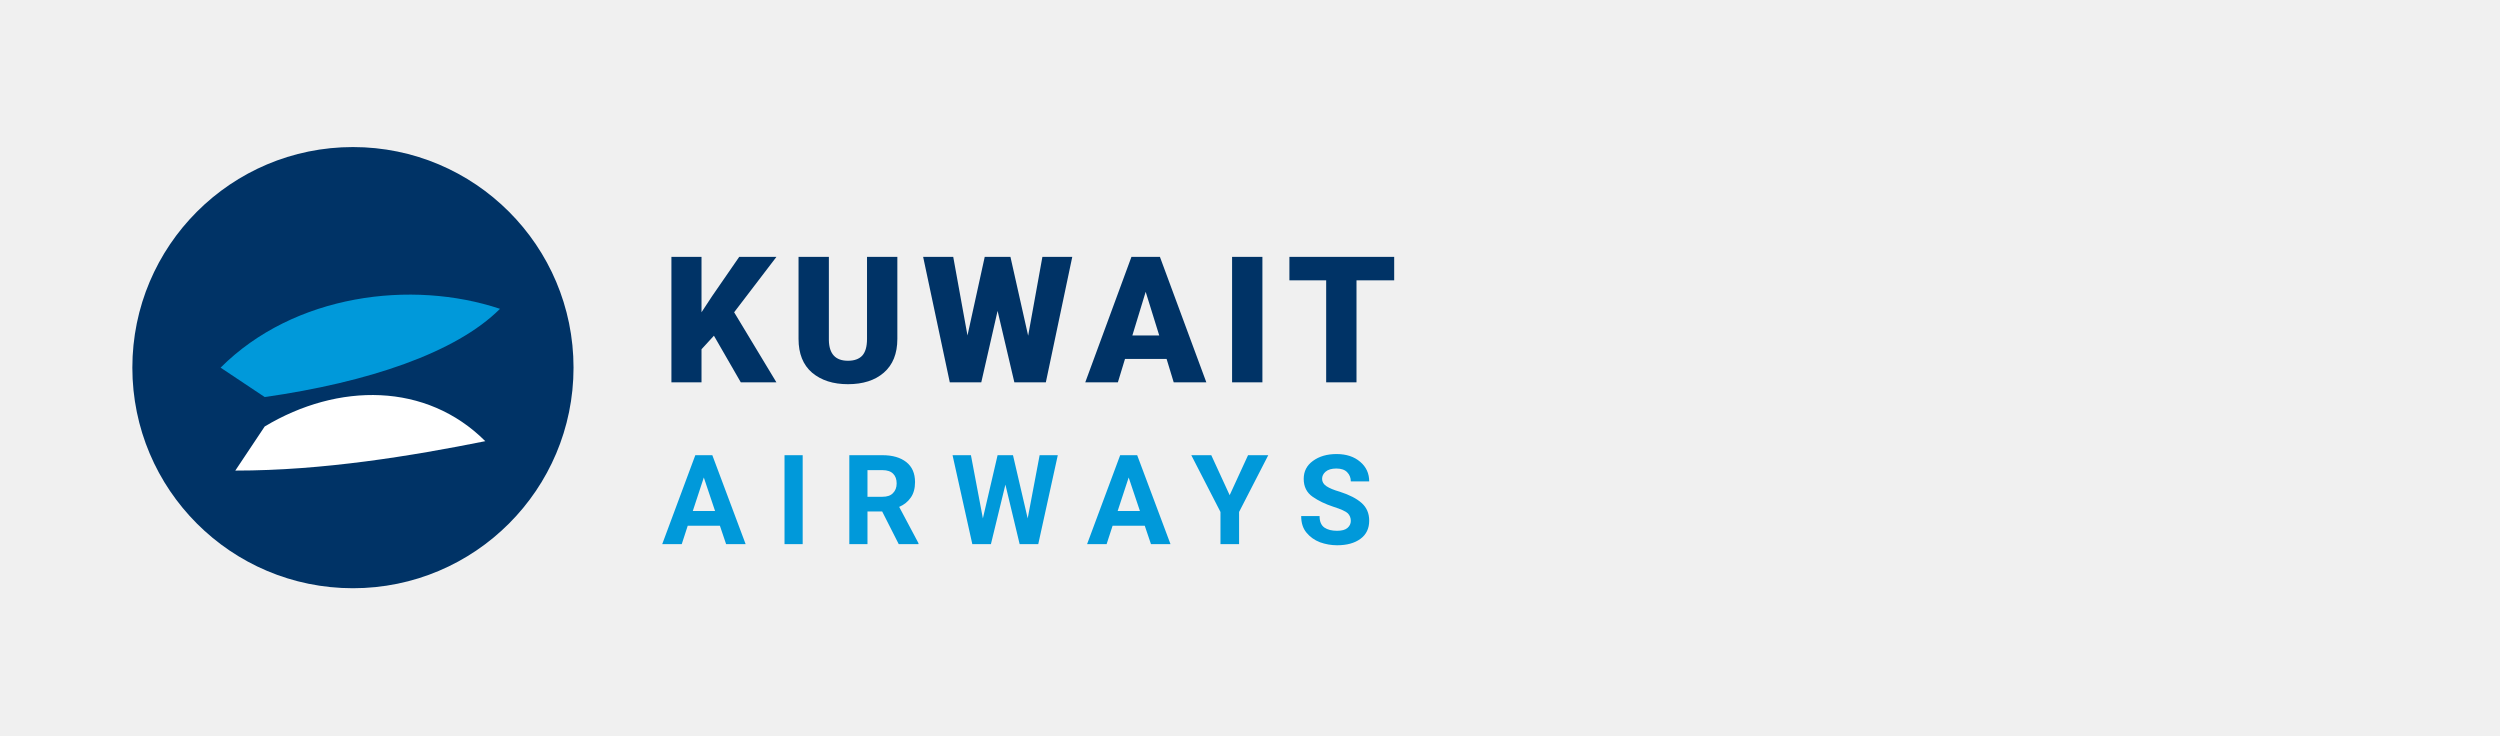
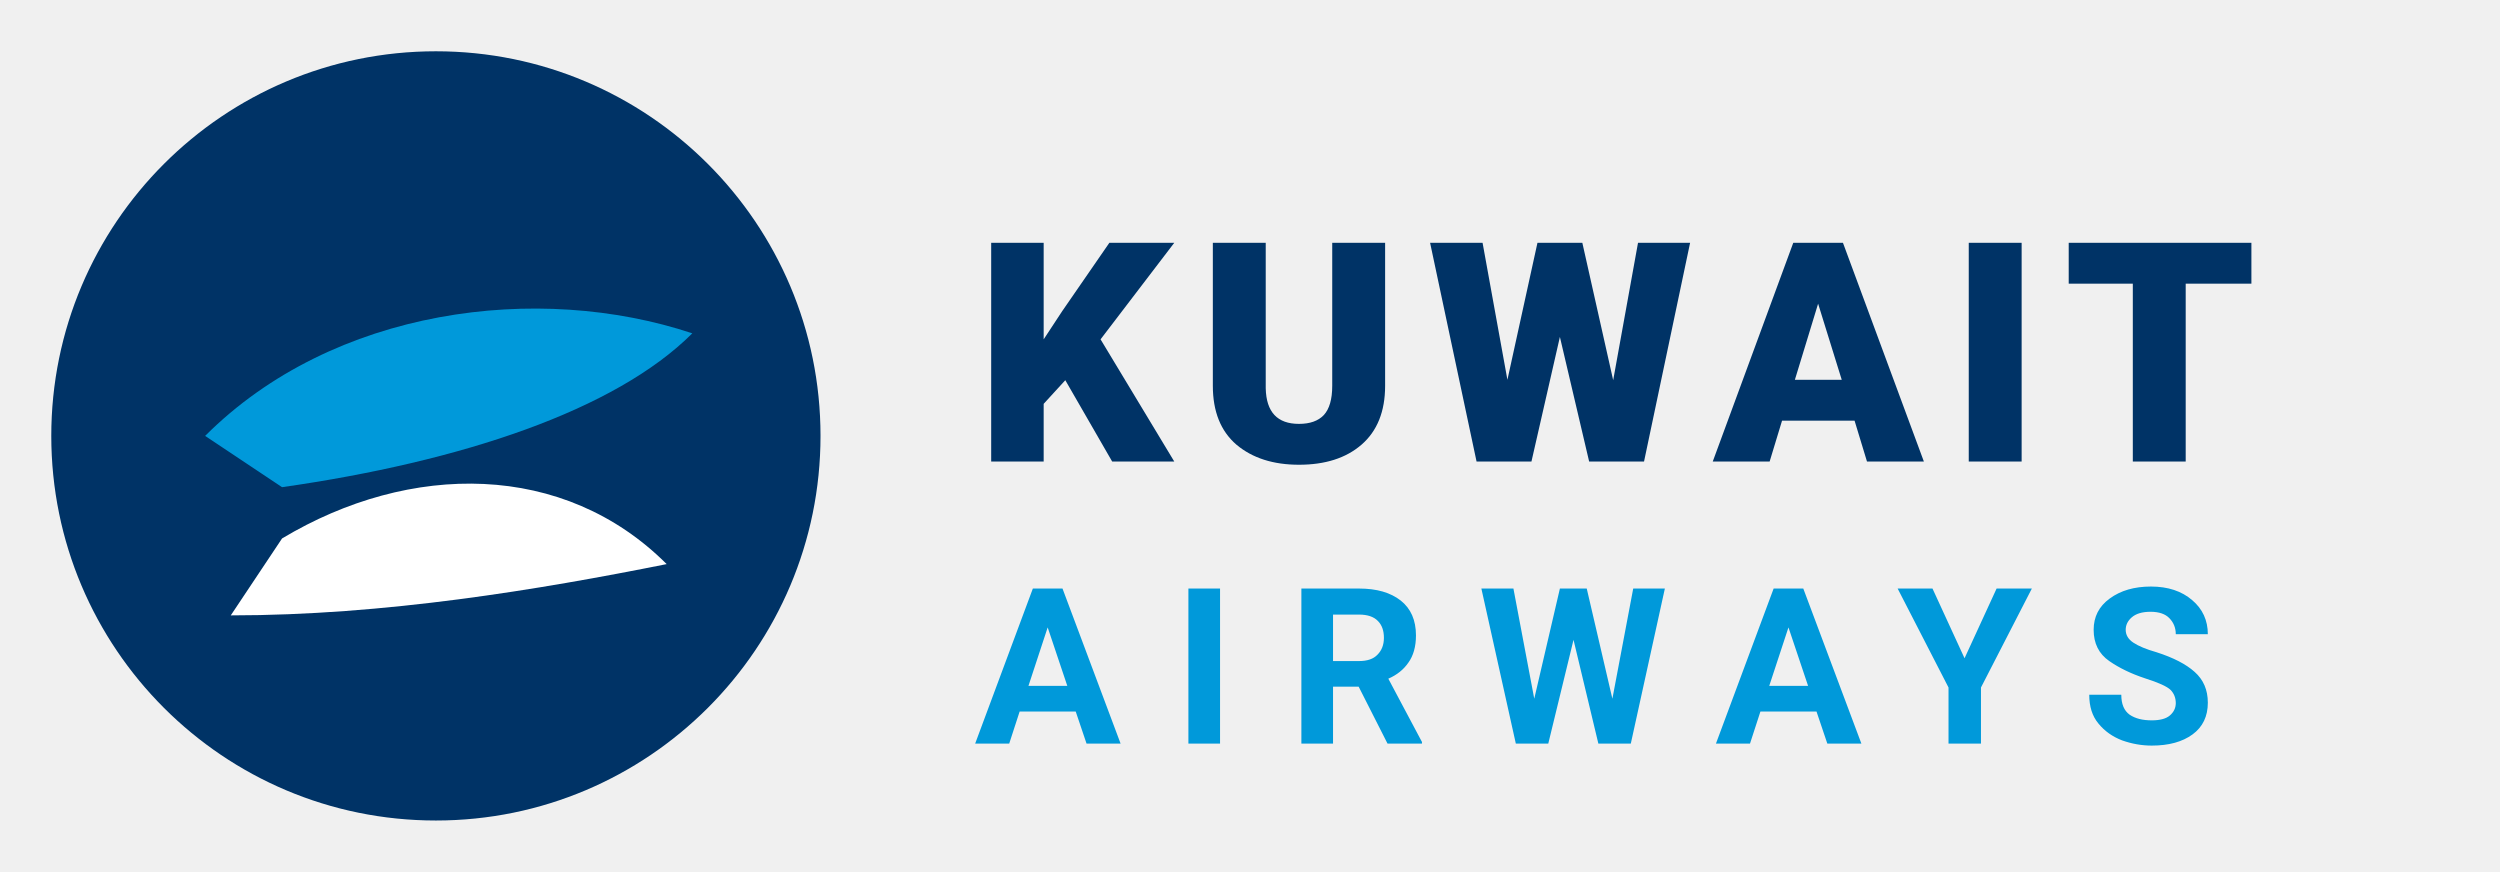
- <svg xmlns="http://www.w3.org/2000/svg" viewBox="0 0 170 50" width="170" height="50">
+ <svg xmlns="http://www.w3.org/2000/svg" viewBox="7.0 8.0 97.5 34.0" width="97.5" height="34.0">
  <g transform="translate(8, 9)">
    <circle cx="16" cy="16" r="15" fill="#003366" />
    <path d="M7 16 C12 11, 20 10, 26 12 C23 15, 17 17, 10 18 Z" fill="#0099DA" />
    <path d="M10 20 C15 17, 21 17, 25 21 C20 22, 14 23, 8 23 Z" fill="#FFFFFF" />
  </g>
  <text x="45" y="26" font-family="-apple-system, BlinkMacSystemFont, 'Segoe UI', Roboto, sans-serif" font-size="12" font-weight="900" fill="#003366" letter-spacing="1">KUWAIT</text>
  <text x="45" y="37" font-family="-apple-system, BlinkMacSystemFont, 'Segoe UI', Roboto, sans-serif" font-size="8.5" font-weight="700" fill="#0099DA" letter-spacing="2">AIRWAYS</text>
</svg>
